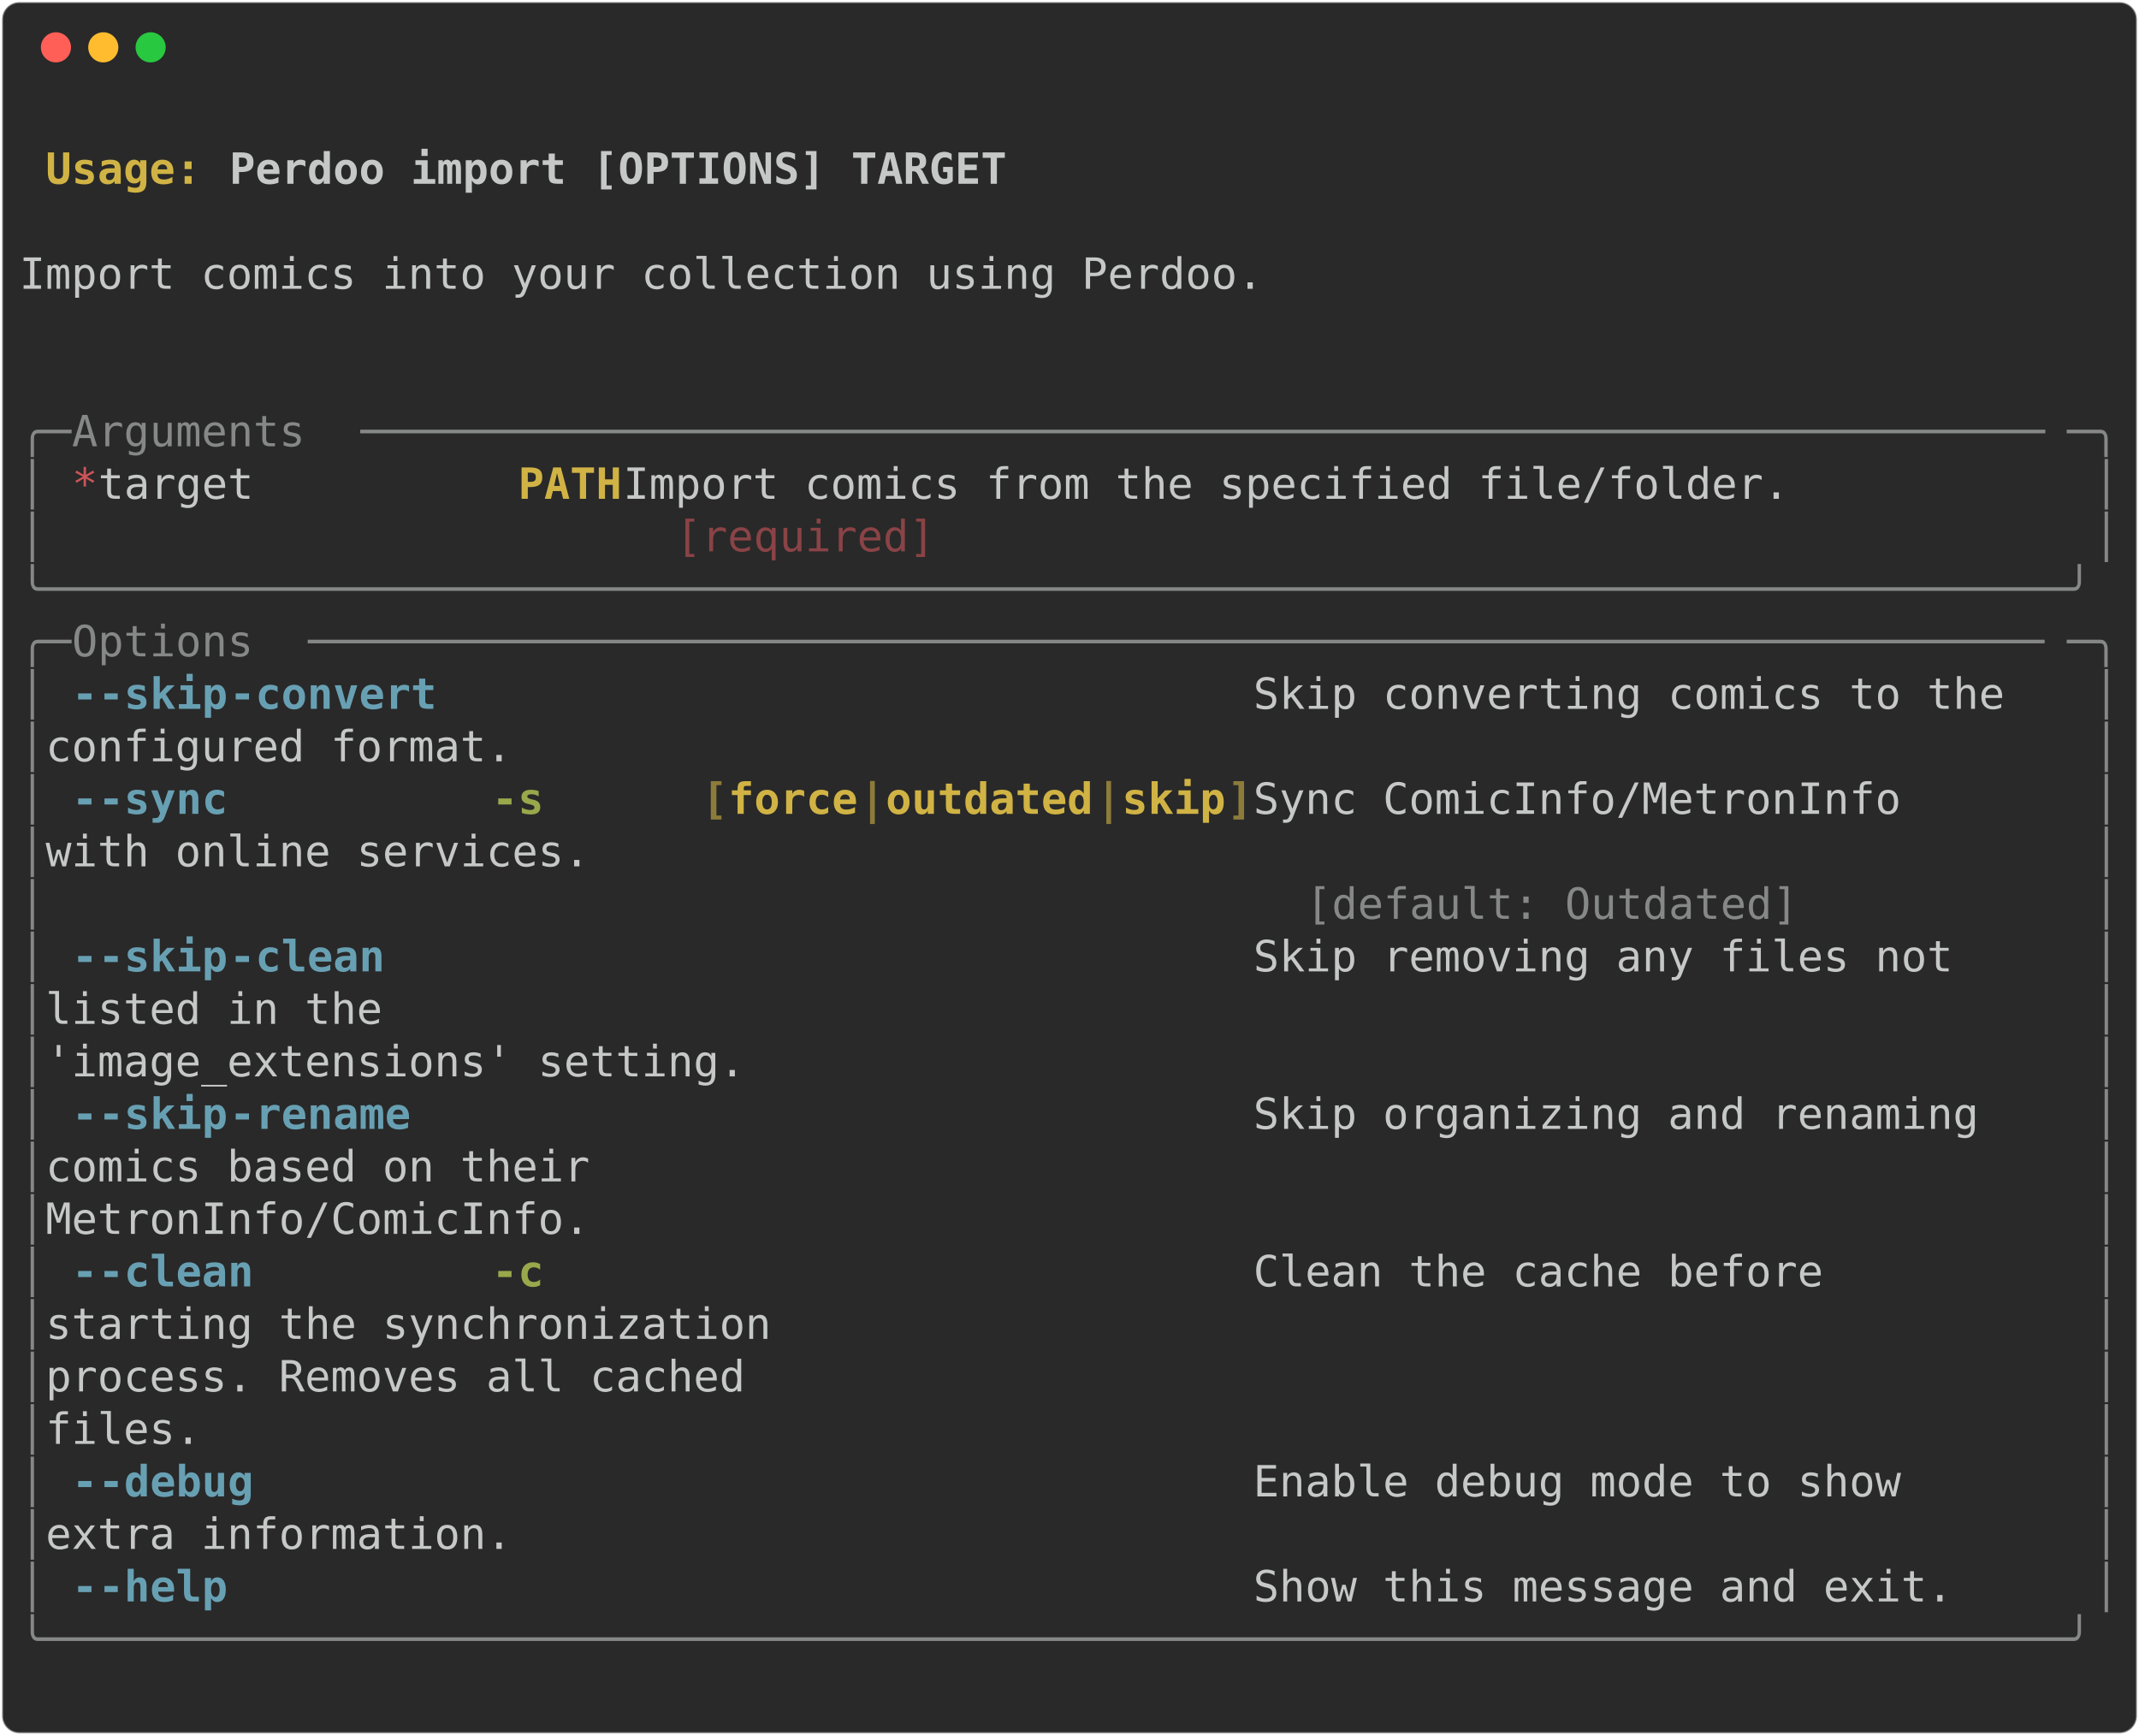
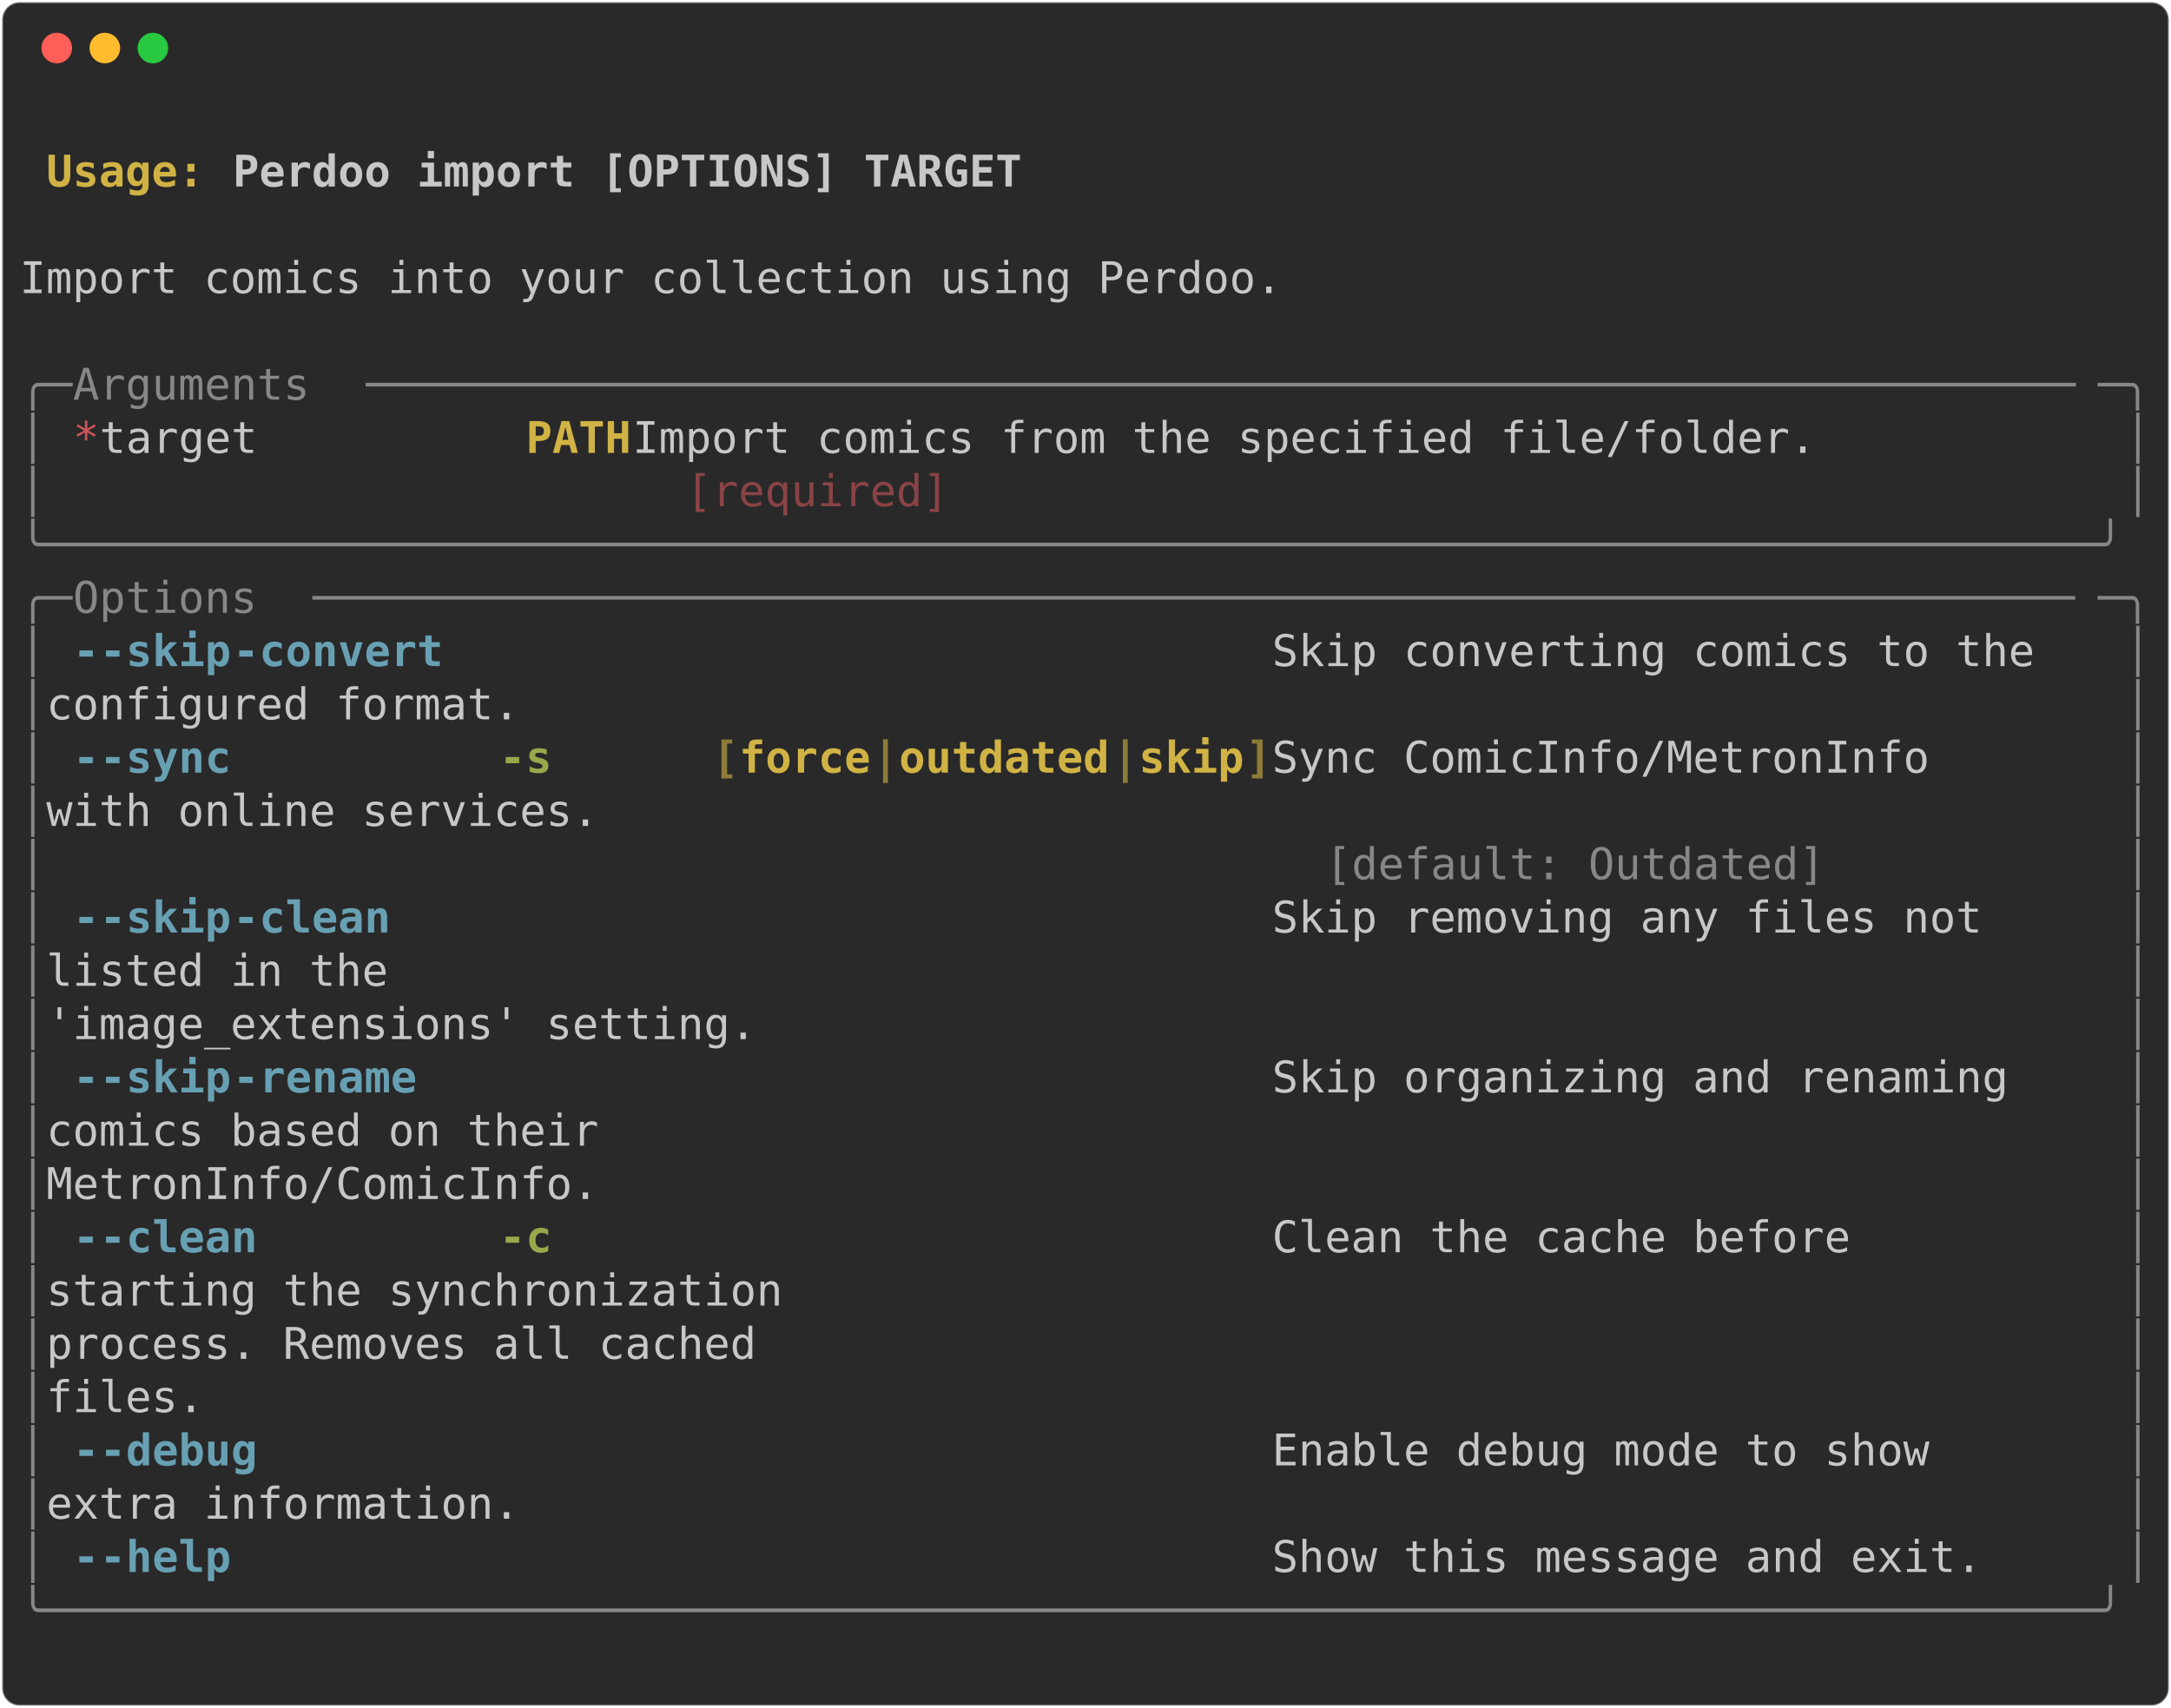
- <svg xmlns="http://www.w3.org/2000/svg" class="rich-terminal" viewBox="0 0 994 806.4">
+ <svg xmlns="http://www.w3.org/2000/svg" class="rich-terminal" viewBox="0 0 994 782.0">
  <style>

    @font-face {
        font-family: "Fira Code";
        src: local("FiraCode-Regular"),
                url("https://cdnjs.cloudflare.com/ajax/libs/firacode/6.2.0/woff2/FiraCode-Regular.woff2") format("woff2"),
                url("https://cdnjs.cloudflare.com/ajax/libs/firacode/6.2.0/woff/FiraCode-Regular.woff") format("woff");
        font-style: normal;
        font-weight: 400;
    }
    @font-face {
        font-family: "Fira Code";
        src: local("FiraCode-Bold"),
                url("https://cdnjs.cloudflare.com/ajax/libs/firacode/6.2.0/woff2/FiraCode-Bold.woff2") format("woff2"),
                url("https://cdnjs.cloudflare.com/ajax/libs/firacode/6.2.0/woff/FiraCode-Bold.woff") format("woff");
        font-style: bold;
        font-weight: 700;
    }

-     .terminal-4103779917-matrix {
+     .terminal-1538761887-matrix {
        font-family: Fira Code, monospace;
        font-size: 20px;
        line-height: 24.4px;
        font-variant-east-asian: full-width;
    }

-     .terminal-4103779917-title {
+     .terminal-1538761887-title {
        font-size: 18px;
        font-weight: bold;
        font-family: arial;
    }

-     .terminal-4103779917-r1 { fill: #c5c8c6;font-weight: bold }
- .terminal-4103779917-r2 { fill: #c5c8c6 }
- .terminal-4103779917-r3 { fill: #d0b344;font-weight: bold }
- .terminal-4103779917-r4 { fill: #868887 }
- .terminal-4103779917-r5 { fill: #cc555a }
- .terminal-4103779917-r6 { fill: #8a4346 }
- .terminal-4103779917-r7 { fill: #68a0b3;font-weight: bold }
- .terminal-4103779917-r8 { fill: #98a84b;font-weight: bold }
- .terminal-4103779917-r9 { fill: #8d7b39;font-weight: bold }
+     .terminal-1538761887-r1 { fill: #c5c8c6;font-weight: bold }
+ .terminal-1538761887-r2 { fill: #c5c8c6 }
+ .terminal-1538761887-r3 { fill: #d0b344;font-weight: bold }
+ .terminal-1538761887-r4 { fill: #868887 }
+ .terminal-1538761887-r5 { fill: #cc555a }
+ .terminal-1538761887-r6 { fill: #8a4346 }
+ .terminal-1538761887-r7 { fill: #68a0b3;font-weight: bold }
+ .terminal-1538761887-r8 { fill: #98a84b;font-weight: bold }
+ .terminal-1538761887-r9 { fill: #8d7b39;font-weight: bold }
    </style>
  <defs>
-     <clipPath id="terminal-4103779917-clip-terminal">
-       <rect x="0" y="0" width="975.0" height="755.4" />
-     </clipPath>
-     <clipPath id="terminal-4103779917-line-0">
+     <clipPath id="terminal-1538761887-clip-terminal">
+       <rect x="0" y="0" width="975.0" height="731.0" />
+     </clipPath>
+     <clipPath id="terminal-1538761887-line-0">
      <rect x="0" y="1.5" width="976" height="24.65" />
    </clipPath>
-     <clipPath id="terminal-4103779917-line-1">
+     <clipPath id="terminal-1538761887-line-1">
      <rect x="0" y="25.9" width="976" height="24.65" />
    </clipPath>
-     <clipPath id="terminal-4103779917-line-2">
+     <clipPath id="terminal-1538761887-line-2">
      <rect x="0" y="50.3" width="976" height="24.65" />
    </clipPath>
-     <clipPath id="terminal-4103779917-line-3">
+     <clipPath id="terminal-1538761887-line-3">
      <rect x="0" y="74.7" width="976" height="24.65" />
    </clipPath>
-     <clipPath id="terminal-4103779917-line-4">
+     <clipPath id="terminal-1538761887-line-4">
      <rect x="0" y="99.1" width="976" height="24.65" />
    </clipPath>
-     <clipPath id="terminal-4103779917-line-5">
+     <clipPath id="terminal-1538761887-line-5">
      <rect x="0" y="123.5" width="976" height="24.65" />
    </clipPath>
-     <clipPath id="terminal-4103779917-line-6">
+     <clipPath id="terminal-1538761887-line-6">
      <rect x="0" y="147.9" width="976" height="24.65" />
    </clipPath>
-     <clipPath id="terminal-4103779917-line-7">
+     <clipPath id="terminal-1538761887-line-7">
      <rect x="0" y="172.3" width="976" height="24.65" />
    </clipPath>
-     <clipPath id="terminal-4103779917-line-8">
+     <clipPath id="terminal-1538761887-line-8">
      <rect x="0" y="196.7" width="976" height="24.65" />
    </clipPath>
-     <clipPath id="terminal-4103779917-line-9">
+     <clipPath id="terminal-1538761887-line-9">
      <rect x="0" y="221.1" width="976" height="24.65" />
    </clipPath>
-     <clipPath id="terminal-4103779917-line-10">
+     <clipPath id="terminal-1538761887-line-10">
      <rect x="0" y="245.5" width="976" height="24.65" />
    </clipPath>
-     <clipPath id="terminal-4103779917-line-11">
+     <clipPath id="terminal-1538761887-line-11">
      <rect x="0" y="269.9" width="976" height="24.65" />
    </clipPath>
-     <clipPath id="terminal-4103779917-line-12">
+     <clipPath id="terminal-1538761887-line-12">
      <rect x="0" y="294.3" width="976" height="24.65" />
    </clipPath>
-     <clipPath id="terminal-4103779917-line-13">
+     <clipPath id="terminal-1538761887-line-13">
      <rect x="0" y="318.7" width="976" height="24.65" />
    </clipPath>
-     <clipPath id="terminal-4103779917-line-14">
+     <clipPath id="terminal-1538761887-line-14">
      <rect x="0" y="343.1" width="976" height="24.65" />
    </clipPath>
-     <clipPath id="terminal-4103779917-line-15">
+     <clipPath id="terminal-1538761887-line-15">
      <rect x="0" y="367.5" width="976" height="24.65" />
    </clipPath>
-     <clipPath id="terminal-4103779917-line-16">
+     <clipPath id="terminal-1538761887-line-16">
      <rect x="0" y="391.9" width="976" height="24.65" />
    </clipPath>
-     <clipPath id="terminal-4103779917-line-17">
+     <clipPath id="terminal-1538761887-line-17">
      <rect x="0" y="416.3" width="976" height="24.65" />
    </clipPath>
-     <clipPath id="terminal-4103779917-line-18">
+     <clipPath id="terminal-1538761887-line-18">
      <rect x="0" y="440.7" width="976" height="24.65" />
    </clipPath>
-     <clipPath id="terminal-4103779917-line-19">
+     <clipPath id="terminal-1538761887-line-19">
      <rect x="0" y="465.1" width="976" height="24.65" />
    </clipPath>
-     <clipPath id="terminal-4103779917-line-20">
+     <clipPath id="terminal-1538761887-line-20">
      <rect x="0" y="489.5" width="976" height="24.65" />
    </clipPath>
-     <clipPath id="terminal-4103779917-line-21">
+     <clipPath id="terminal-1538761887-line-21">
      <rect x="0" y="513.9" width="976" height="24.65" />
    </clipPath>
-     <clipPath id="terminal-4103779917-line-22">
+     <clipPath id="terminal-1538761887-line-22">
      <rect x="0" y="538.3" width="976" height="24.65" />
    </clipPath>
-     <clipPath id="terminal-4103779917-line-23">
+     <clipPath id="terminal-1538761887-line-23">
      <rect x="0" y="562.7" width="976" height="24.65" />
    </clipPath>
-     <clipPath id="terminal-4103779917-line-24">
+     <clipPath id="terminal-1538761887-line-24">
      <rect x="0" y="587.1" width="976" height="24.65" />
    </clipPath>
-     <clipPath id="terminal-4103779917-line-25">
+     <clipPath id="terminal-1538761887-line-25">
      <rect x="0" y="611.5" width="976" height="24.65" />
    </clipPath>
-     <clipPath id="terminal-4103779917-line-26">
+     <clipPath id="terminal-1538761887-line-26">
      <rect x="0" y="635.9" width="976" height="24.65" />
    </clipPath>
-     <clipPath id="terminal-4103779917-line-27">
+     <clipPath id="terminal-1538761887-line-27">
      <rect x="0" y="660.3" width="976" height="24.65" />
    </clipPath>
-     <clipPath id="terminal-4103779917-line-28">
+     <clipPath id="terminal-1538761887-line-28">
      <rect x="0" y="684.7" width="976" height="24.65" />
    </clipPath>
-     <clipPath id="terminal-4103779917-line-29">
-       <rect x="0" y="709.1" width="976" height="24.65" />
-     </clipPath>
  </defs>
-   <rect fill="#292929" stroke="rgba(255,255,255,0.35)" stroke-width="1" x="1" y="1" width="992" height="804.4" rx="8" />
+   <rect fill="#292929" stroke="rgba(255,255,255,0.35)" stroke-width="1" x="1" y="1" width="992" height="780" rx="8" />
  <g transform="translate(26,22)">
    <circle cx="0" cy="0" r="7" fill="#ff5f57" />
    <circle cx="22" cy="0" r="7" fill="#febc2e" />
    <circle cx="44" cy="0" r="7" fill="#28c840" />
  </g>
-   <g transform="translate(9, 41)" clip-path="url(#terminal-4103779917-clip-terminal)">
-     <g class="terminal-4103779917-matrix">
-       <text class="terminal-4103779917-r2" x="976" y="20" textLength="12.2" clip-path="url(#terminal-4103779917-line-0)">
- </text>
-       <text class="terminal-4103779917-r3" x="12.2" y="44.4" textLength="85.4" clip-path="url(#terminal-4103779917-line-1)">Usage: </text>
-       <text class="terminal-4103779917-r1" x="97.6" y="44.4" textLength="366" clip-path="url(#terminal-4103779917-line-1)">Perdoo import [OPTIONS] TARGET</text>
-       <text class="terminal-4103779917-r2" x="976" y="44.4" textLength="12.2" clip-path="url(#terminal-4103779917-line-1)">
- </text>
-       <text class="terminal-4103779917-r2" x="976" y="68.8" textLength="12.2" clip-path="url(#terminal-4103779917-line-2)">
- </text>
-       <text class="terminal-4103779917-r2" x="0" y="93.2" textLength="976" clip-path="url(#terminal-4103779917-line-3)"> Import comics into your collection using Perdoo.                               </text>
-       <text class="terminal-4103779917-r2" x="976" y="93.2" textLength="12.2" clip-path="url(#terminal-4103779917-line-3)">
- </text>
-       <text class="terminal-4103779917-r2" x="976" y="117.6" textLength="12.2" clip-path="url(#terminal-4103779917-line-4)">
- </text>
-       <text class="terminal-4103779917-r2" x="976" y="142" textLength="12.2" clip-path="url(#terminal-4103779917-line-5)">
- </text>
-       <text class="terminal-4103779917-r4" x="0" y="166.4" textLength="24.4" clip-path="url(#terminal-4103779917-line-6)">╭─</text>
-       <text class="terminal-4103779917-r4" x="24.4" y="166.4" textLength="134.2" clip-path="url(#terminal-4103779917-line-6)"> Arguments </text>
-       <text class="terminal-4103779917-r4" x="158.6" y="166.4" textLength="793" clip-path="url(#terminal-4103779917-line-6)">─────────────────────────────────────────────────────────────────</text>
-       <text class="terminal-4103779917-r4" x="951.6" y="166.4" textLength="24.4" clip-path="url(#terminal-4103779917-line-6)">─╮</text>
-       <text class="terminal-4103779917-r2" x="976" y="166.4" textLength="12.2" clip-path="url(#terminal-4103779917-line-6)">
- </text>
-       <text class="terminal-4103779917-r4" x="0" y="190.8" textLength="12.2" clip-path="url(#terminal-4103779917-line-7)">│</text>
-       <text class="terminal-4103779917-r5" x="24.4" y="190.8" textLength="12.2" clip-path="url(#terminal-4103779917-line-7)">*</text>
-       <text class="terminal-4103779917-r2" x="36.6" y="190.8" textLength="195.2" clip-path="url(#terminal-4103779917-line-7)">    target      </text>
-       <text class="terminal-4103779917-r3" x="231.8" y="190.8" textLength="48.8" clip-path="url(#terminal-4103779917-line-7)">PATH</text>
-       <text class="terminal-4103779917-r2" x="280.6" y="190.8" textLength="683.2" clip-path="url(#terminal-4103779917-line-7)">  Import comics from the specified file/folder.         </text>
-       <text class="terminal-4103779917-r4" x="963.8" y="190.8" textLength="12.2" clip-path="url(#terminal-4103779917-line-7)">│</text>
-       <text class="terminal-4103779917-r2" x="976" y="190.8" textLength="12.2" clip-path="url(#terminal-4103779917-line-7)">
- </text>
-       <text class="terminal-4103779917-r4" x="0" y="215.2" textLength="12.2" clip-path="url(#terminal-4103779917-line-8)">│</text>
-       <text class="terminal-4103779917-r6" x="305" y="215.2" textLength="549" clip-path="url(#terminal-4103779917-line-8)">[required]                                   </text>
-       <text class="terminal-4103779917-r4" x="963.8" y="215.2" textLength="12.2" clip-path="url(#terminal-4103779917-line-8)">│</text>
-       <text class="terminal-4103779917-r2" x="976" y="215.2" textLength="12.2" clip-path="url(#terminal-4103779917-line-8)">
- </text>
-       <text class="terminal-4103779917-r4" x="0" y="239.6" textLength="976" clip-path="url(#terminal-4103779917-line-9)">╰──────────────────────────────────────────────────────────────────────────────╯</text>
-       <text class="terminal-4103779917-r2" x="976" y="239.6" textLength="12.2" clip-path="url(#terminal-4103779917-line-9)">
- </text>
-       <text class="terminal-4103779917-r4" x="0" y="264" textLength="24.4" clip-path="url(#terminal-4103779917-line-10)">╭─</text>
-       <text class="terminal-4103779917-r4" x="24.4" y="264" textLength="109.8" clip-path="url(#terminal-4103779917-line-10)"> Options </text>
-       <text class="terminal-4103779917-r4" x="134.2" y="264" textLength="817.4" clip-path="url(#terminal-4103779917-line-10)">───────────────────────────────────────────────────────────────────</text>
-       <text class="terminal-4103779917-r4" x="951.6" y="264" textLength="24.4" clip-path="url(#terminal-4103779917-line-10)">─╮</text>
-       <text class="terminal-4103779917-r2" x="976" y="264" textLength="12.2" clip-path="url(#terminal-4103779917-line-10)">
- </text>
-       <text class="terminal-4103779917-r4" x="0" y="288.4" textLength="12.2" clip-path="url(#terminal-4103779917-line-11)">│</text>
-       <text class="terminal-4103779917-r7" x="24.4" y="288.4" textLength="12.2" clip-path="url(#terminal-4103779917-line-11)">-</text>
-       <text class="terminal-4103779917-r7" x="36.6" y="288.4" textLength="61" clip-path="url(#terminal-4103779917-line-11)">-skip</text>
-       <text class="terminal-4103779917-r7" x="97.6" y="288.4" textLength="97.6" clip-path="url(#terminal-4103779917-line-11)">-convert</text>
-       <text class="terminal-4103779917-r2" x="573.4" y="288.4" textLength="390.4" clip-path="url(#terminal-4103779917-line-11)">  Skip converting comics to the </text>
-       <text class="terminal-4103779917-r4" x="963.8" y="288.4" textLength="12.2" clip-path="url(#terminal-4103779917-line-11)">│</text>
-       <text class="terminal-4103779917-r2" x="976" y="288.4" textLength="12.2" clip-path="url(#terminal-4103779917-line-11)">
- </text>
-       <text class="terminal-4103779917-r4" x="0" y="312.8" textLength="12.2" clip-path="url(#terminal-4103779917-line-12)">│</text>
-       <text class="terminal-4103779917-r2" x="12.2" y="312.8" textLength="951.6" clip-path="url(#terminal-4103779917-line-12)">                                                configured format.            </text>
-       <text class="terminal-4103779917-r4" x="963.8" y="312.8" textLength="12.2" clip-path="url(#terminal-4103779917-line-12)">│</text>
-       <text class="terminal-4103779917-r2" x="976" y="312.8" textLength="12.2" clip-path="url(#terminal-4103779917-line-12)">
- </text>
-       <text class="terminal-4103779917-r4" x="0" y="337.2" textLength="12.2" clip-path="url(#terminal-4103779917-line-13)">│</text>
-       <text class="terminal-4103779917-r7" x="24.4" y="337.2" textLength="12.2" clip-path="url(#terminal-4103779917-line-13)">-</text>
-       <text class="terminal-4103779917-r7" x="36.6" y="337.2" textLength="61" clip-path="url(#terminal-4103779917-line-13)">-sync</text>
-       <text class="terminal-4103779917-r8" x="219.6" y="337.2" textLength="24.4" clip-path="url(#terminal-4103779917-line-13)">-s</text>
-       <text class="terminal-4103779917-r9" x="317.2" y="337.2" textLength="12.2" clip-path="url(#terminal-4103779917-line-13)">[</text>
-       <text class="terminal-4103779917-r3" x="329.4" y="337.2" textLength="61" clip-path="url(#terminal-4103779917-line-13)">force</text>
-       <text class="terminal-4103779917-r9" x="390.4" y="337.2" textLength="12.2" clip-path="url(#terminal-4103779917-line-13)">|</text>
-       <text class="terminal-4103779917-r3" x="402.6" y="337.2" textLength="97.6" clip-path="url(#terminal-4103779917-line-13)">outdated</text>
-       <text class="terminal-4103779917-r9" x="500.2" y="337.2" textLength="12.2" clip-path="url(#terminal-4103779917-line-13)">|</text>
-       <text class="terminal-4103779917-r3" x="512.4" y="337.2" textLength="48.8" clip-path="url(#terminal-4103779917-line-13)">skip</text>
-       <text class="terminal-4103779917-r9" x="561.2" y="337.2" textLength="12.2" clip-path="url(#terminal-4103779917-line-13)">]</text>
-       <text class="terminal-4103779917-r2" x="573.4" y="337.2" textLength="390.4" clip-path="url(#terminal-4103779917-line-13)">  Sync ComicInfo/MetronInfo     </text>
-       <text class="terminal-4103779917-r4" x="963.8" y="337.2" textLength="12.2" clip-path="url(#terminal-4103779917-line-13)">│</text>
-       <text class="terminal-4103779917-r2" x="976" y="337.2" textLength="12.2" clip-path="url(#terminal-4103779917-line-13)">
- </text>
-       <text class="terminal-4103779917-r4" x="0" y="361.6" textLength="12.2" clip-path="url(#terminal-4103779917-line-14)">│</text>
-       <text class="terminal-4103779917-r2" x="12.2" y="361.6" textLength="951.6" clip-path="url(#terminal-4103779917-line-14)">                                                with online services.         </text>
-       <text class="terminal-4103779917-r4" x="963.8" y="361.6" textLength="12.2" clip-path="url(#terminal-4103779917-line-14)">│</text>
-       <text class="terminal-4103779917-r2" x="976" y="361.6" textLength="12.2" clip-path="url(#terminal-4103779917-line-14)">
- </text>
-       <text class="terminal-4103779917-r4" x="0" y="386" textLength="12.2" clip-path="url(#terminal-4103779917-line-15)">│</text>
-       <text class="terminal-4103779917-r4" x="597.8" y="386" textLength="353.8" clip-path="url(#terminal-4103779917-line-15)">[default: Outdated]          </text>
-       <text class="terminal-4103779917-r4" x="963.8" y="386" textLength="12.2" clip-path="url(#terminal-4103779917-line-15)">│</text>
-       <text class="terminal-4103779917-r2" x="976" y="386" textLength="12.2" clip-path="url(#terminal-4103779917-line-15)">
- </text>
-       <text class="terminal-4103779917-r4" x="0" y="410.4" textLength="12.2" clip-path="url(#terminal-4103779917-line-16)">│</text>
-       <text class="terminal-4103779917-r7" x="24.4" y="410.4" textLength="12.2" clip-path="url(#terminal-4103779917-line-16)">-</text>
-       <text class="terminal-4103779917-r7" x="36.6" y="410.4" textLength="61" clip-path="url(#terminal-4103779917-line-16)">-skip</text>
-       <text class="terminal-4103779917-r7" x="97.6" y="410.4" textLength="73.2" clip-path="url(#terminal-4103779917-line-16)">-clean</text>
-       <text class="terminal-4103779917-r2" x="573.4" y="410.4" textLength="390.4" clip-path="url(#terminal-4103779917-line-16)">  Skip removing any files not   </text>
-       <text class="terminal-4103779917-r4" x="963.8" y="410.4" textLength="12.2" clip-path="url(#terminal-4103779917-line-16)">│</text>
-       <text class="terminal-4103779917-r2" x="976" y="410.4" textLength="12.2" clip-path="url(#terminal-4103779917-line-16)">
- </text>
-       <text class="terminal-4103779917-r4" x="0" y="434.8" textLength="12.2" clip-path="url(#terminal-4103779917-line-17)">│</text>
-       <text class="terminal-4103779917-r2" x="12.2" y="434.8" textLength="951.6" clip-path="url(#terminal-4103779917-line-17)">                                                listed in the                 </text>
-       <text class="terminal-4103779917-r4" x="963.8" y="434.8" textLength="12.2" clip-path="url(#terminal-4103779917-line-17)">│</text>
-       <text class="terminal-4103779917-r2" x="976" y="434.8" textLength="12.2" clip-path="url(#terminal-4103779917-line-17)">
- </text>
-       <text class="terminal-4103779917-r4" x="0" y="459.2" textLength="12.2" clip-path="url(#terminal-4103779917-line-18)">│</text>
-       <text class="terminal-4103779917-r2" x="12.2" y="459.2" textLength="951.6" clip-path="url(#terminal-4103779917-line-18)">                                                'image_extensions' setting.   </text>
-       <text class="terminal-4103779917-r4" x="963.8" y="459.2" textLength="12.2" clip-path="url(#terminal-4103779917-line-18)">│</text>
-       <text class="terminal-4103779917-r2" x="976" y="459.2" textLength="12.2" clip-path="url(#terminal-4103779917-line-18)">
- </text>
-       <text class="terminal-4103779917-r4" x="0" y="483.6" textLength="12.2" clip-path="url(#terminal-4103779917-line-19)">│</text>
-       <text class="terminal-4103779917-r7" x="24.4" y="483.6" textLength="12.2" clip-path="url(#terminal-4103779917-line-19)">-</text>
-       <text class="terminal-4103779917-r7" x="36.6" y="483.6" textLength="61" clip-path="url(#terminal-4103779917-line-19)">-skip</text>
-       <text class="terminal-4103779917-r7" x="97.6" y="483.6" textLength="85.4" clip-path="url(#terminal-4103779917-line-19)">-rename</text>
-       <text class="terminal-4103779917-r2" x="573.4" y="483.6" textLength="390.4" clip-path="url(#terminal-4103779917-line-19)">  Skip organizing and renaming  </text>
-       <text class="terminal-4103779917-r4" x="963.8" y="483.6" textLength="12.2" clip-path="url(#terminal-4103779917-line-19)">│</text>
-       <text class="terminal-4103779917-r2" x="976" y="483.6" textLength="12.2" clip-path="url(#terminal-4103779917-line-19)">
- </text>
-       <text class="terminal-4103779917-r4" x="0" y="508" textLength="12.2" clip-path="url(#terminal-4103779917-line-20)">│</text>
-       <text class="terminal-4103779917-r2" x="12.2" y="508" textLength="951.6" clip-path="url(#terminal-4103779917-line-20)">                                                comics based on their         </text>
-       <text class="terminal-4103779917-r4" x="963.8" y="508" textLength="12.2" clip-path="url(#terminal-4103779917-line-20)">│</text>
-       <text class="terminal-4103779917-r2" x="976" y="508" textLength="12.2" clip-path="url(#terminal-4103779917-line-20)">
- </text>
-       <text class="terminal-4103779917-r4" x="0" y="532.4" textLength="12.2" clip-path="url(#terminal-4103779917-line-21)">│</text>
-       <text class="terminal-4103779917-r2" x="12.2" y="532.4" textLength="951.6" clip-path="url(#terminal-4103779917-line-21)">                                                MetronInfo/ComicInfo.         </text>
-       <text class="terminal-4103779917-r4" x="963.8" y="532.4" textLength="12.2" clip-path="url(#terminal-4103779917-line-21)">│</text>
-       <text class="terminal-4103779917-r2" x="976" y="532.4" textLength="12.2" clip-path="url(#terminal-4103779917-line-21)">
- </text>
-       <text class="terminal-4103779917-r4" x="0" y="556.8" textLength="12.2" clip-path="url(#terminal-4103779917-line-22)">│</text>
-       <text class="terminal-4103779917-r7" x="24.4" y="556.8" textLength="12.2" clip-path="url(#terminal-4103779917-line-22)">-</text>
-       <text class="terminal-4103779917-r7" x="36.6" y="556.8" textLength="73.2" clip-path="url(#terminal-4103779917-line-22)">-clean</text>
-       <text class="terminal-4103779917-r8" x="219.6" y="556.8" textLength="24.4" clip-path="url(#terminal-4103779917-line-22)">-c</text>
-       <text class="terminal-4103779917-r2" x="573.4" y="556.8" textLength="390.4" clip-path="url(#terminal-4103779917-line-22)">  Clean the cache before        </text>
-       <text class="terminal-4103779917-r4" x="963.8" y="556.8" textLength="12.2" clip-path="url(#terminal-4103779917-line-22)">│</text>
-       <text class="terminal-4103779917-r2" x="976" y="556.8" textLength="12.2" clip-path="url(#terminal-4103779917-line-22)">
- </text>
-       <text class="terminal-4103779917-r4" x="0" y="581.2" textLength="12.2" clip-path="url(#terminal-4103779917-line-23)">│</text>
-       <text class="terminal-4103779917-r2" x="12.2" y="581.2" textLength="951.6" clip-path="url(#terminal-4103779917-line-23)">                                                starting the synchronization  </text>
-       <text class="terminal-4103779917-r4" x="963.8" y="581.2" textLength="12.2" clip-path="url(#terminal-4103779917-line-23)">│</text>
-       <text class="terminal-4103779917-r2" x="976" y="581.2" textLength="12.2" clip-path="url(#terminal-4103779917-line-23)">
- </text>
-       <text class="terminal-4103779917-r4" x="0" y="605.6" textLength="12.2" clip-path="url(#terminal-4103779917-line-24)">│</text>
-       <text class="terminal-4103779917-r2" x="12.2" y="605.6" textLength="951.6" clip-path="url(#terminal-4103779917-line-24)">                                                process. Removes all cached   </text>
-       <text class="terminal-4103779917-r4" x="963.8" y="605.6" textLength="12.2" clip-path="url(#terminal-4103779917-line-24)">│</text>
-       <text class="terminal-4103779917-r2" x="976" y="605.6" textLength="12.2" clip-path="url(#terminal-4103779917-line-24)">
- </text>
-       <text class="terminal-4103779917-r4" x="0" y="630" textLength="12.2" clip-path="url(#terminal-4103779917-line-25)">│</text>
-       <text class="terminal-4103779917-r2" x="12.2" y="630" textLength="951.6" clip-path="url(#terminal-4103779917-line-25)">                                                files.                        </text>
-       <text class="terminal-4103779917-r4" x="963.8" y="630" textLength="12.2" clip-path="url(#terminal-4103779917-line-25)">│</text>
-       <text class="terminal-4103779917-r2" x="976" y="630" textLength="12.2" clip-path="url(#terminal-4103779917-line-25)">
- </text>
-       <text class="terminal-4103779917-r4" x="0" y="654.4" textLength="12.2" clip-path="url(#terminal-4103779917-line-26)">│</text>
-       <text class="terminal-4103779917-r7" x="24.4" y="654.4" textLength="12.2" clip-path="url(#terminal-4103779917-line-26)">-</text>
-       <text class="terminal-4103779917-r7" x="36.6" y="654.4" textLength="73.2" clip-path="url(#terminal-4103779917-line-26)">-debug</text>
-       <text class="terminal-4103779917-r2" x="573.4" y="654.4" textLength="390.4" clip-path="url(#terminal-4103779917-line-26)">  Enable debug mode to show     </text>
-       <text class="terminal-4103779917-r4" x="963.8" y="654.4" textLength="12.2" clip-path="url(#terminal-4103779917-line-26)">│</text>
-       <text class="terminal-4103779917-r2" x="976" y="654.4" textLength="12.2" clip-path="url(#terminal-4103779917-line-26)">
- </text>
-       <text class="terminal-4103779917-r4" x="0" y="678.8" textLength="12.2" clip-path="url(#terminal-4103779917-line-27)">│</text>
-       <text class="terminal-4103779917-r2" x="12.2" y="678.8" textLength="951.6" clip-path="url(#terminal-4103779917-line-27)">                                                extra information.            </text>
-       <text class="terminal-4103779917-r4" x="963.8" y="678.8" textLength="12.2" clip-path="url(#terminal-4103779917-line-27)">│</text>
-       <text class="terminal-4103779917-r2" x="976" y="678.8" textLength="12.2" clip-path="url(#terminal-4103779917-line-27)">
- </text>
-       <text class="terminal-4103779917-r4" x="0" y="703.2" textLength="12.2" clip-path="url(#terminal-4103779917-line-28)">│</text>
-       <text class="terminal-4103779917-r7" x="24.4" y="703.2" textLength="12.2" clip-path="url(#terminal-4103779917-line-28)">-</text>
-       <text class="terminal-4103779917-r7" x="36.6" y="703.2" textLength="61" clip-path="url(#terminal-4103779917-line-28)">-help</text>
-       <text class="terminal-4103779917-r2" x="573.4" y="703.2" textLength="390.4" clip-path="url(#terminal-4103779917-line-28)">  Show this message and exit.   </text>
-       <text class="terminal-4103779917-r4" x="963.8" y="703.2" textLength="12.2" clip-path="url(#terminal-4103779917-line-28)">│</text>
-       <text class="terminal-4103779917-r2" x="976" y="703.2" textLength="12.2" clip-path="url(#terminal-4103779917-line-28)">
- </text>
-       <text class="terminal-4103779917-r4" x="0" y="727.6" textLength="976" clip-path="url(#terminal-4103779917-line-29)">╰──────────────────────────────────────────────────────────────────────────────╯</text>
-       <text class="terminal-4103779917-r2" x="976" y="727.6" textLength="12.2" clip-path="url(#terminal-4103779917-line-29)">
- </text>
-       <text class="terminal-4103779917-r2" x="976" y="752" textLength="12.2" clip-path="url(#terminal-4103779917-line-30)">
+   <g transform="translate(9, 41)" clip-path="url(#terminal-1538761887-clip-terminal)">
+     <g class="terminal-1538761887-matrix">
+       <text class="terminal-1538761887-r2" x="976" y="20" textLength="12.2" clip-path="url(#terminal-1538761887-line-0)">
+ </text>
+       <text class="terminal-1538761887-r3" x="12.2" y="44.4" textLength="85.4" clip-path="url(#terminal-1538761887-line-1)">Usage: </text>
+       <text class="terminal-1538761887-r1" x="97.6" y="44.4" textLength="366" clip-path="url(#terminal-1538761887-line-1)">Perdoo import [OPTIONS] TARGET</text>
+       <text class="terminal-1538761887-r2" x="976" y="44.4" textLength="12.2" clip-path="url(#terminal-1538761887-line-1)">
+ </text>
+       <text class="terminal-1538761887-r2" x="976" y="68.8" textLength="12.2" clip-path="url(#terminal-1538761887-line-2)">
+ </text>
+       <text class="terminal-1538761887-r2" x="0" y="93.2" textLength="976" clip-path="url(#terminal-1538761887-line-3)"> Import comics into your collection using Perdoo.                               </text>
+       <text class="terminal-1538761887-r2" x="976" y="93.2" textLength="12.2" clip-path="url(#terminal-1538761887-line-3)">
+ </text>
+       <text class="terminal-1538761887-r2" x="976" y="117.6" textLength="12.2" clip-path="url(#terminal-1538761887-line-4)">
+ </text>
+       <text class="terminal-1538761887-r4" x="0" y="142" textLength="24.4" clip-path="url(#terminal-1538761887-line-5)">╭─</text>
+       <text class="terminal-1538761887-r4" x="24.4" y="142" textLength="134.2" clip-path="url(#terminal-1538761887-line-5)"> Arguments </text>
+       <text class="terminal-1538761887-r4" x="158.6" y="142" textLength="793" clip-path="url(#terminal-1538761887-line-5)">─────────────────────────────────────────────────────────────────</text>
+       <text class="terminal-1538761887-r4" x="951.6" y="142" textLength="24.4" clip-path="url(#terminal-1538761887-line-5)">─╮</text>
+       <text class="terminal-1538761887-r2" x="976" y="142" textLength="12.2" clip-path="url(#terminal-1538761887-line-5)">
+ </text>
+       <text class="terminal-1538761887-r4" x="0" y="166.4" textLength="12.2" clip-path="url(#terminal-1538761887-line-6)">│</text>
+       <text class="terminal-1538761887-r5" x="24.4" y="166.4" textLength="12.2" clip-path="url(#terminal-1538761887-line-6)">*</text>
+       <text class="terminal-1538761887-r2" x="36.6" y="166.4" textLength="195.2" clip-path="url(#terminal-1538761887-line-6)">    target      </text>
+       <text class="terminal-1538761887-r3" x="231.8" y="166.4" textLength="48.8" clip-path="url(#terminal-1538761887-line-6)">PATH</text>
+       <text class="terminal-1538761887-r2" x="280.6" y="166.4" textLength="683.2" clip-path="url(#terminal-1538761887-line-6)">  Import comics from the specified file/folder.         </text>
+       <text class="terminal-1538761887-r4" x="963.8" y="166.4" textLength="12.2" clip-path="url(#terminal-1538761887-line-6)">│</text>
+       <text class="terminal-1538761887-r2" x="976" y="166.4" textLength="12.2" clip-path="url(#terminal-1538761887-line-6)">
+ </text>
+       <text class="terminal-1538761887-r4" x="0" y="190.8" textLength="12.2" clip-path="url(#terminal-1538761887-line-7)">│</text>
+       <text class="terminal-1538761887-r6" x="305" y="190.8" textLength="549" clip-path="url(#terminal-1538761887-line-7)">[required]                                   </text>
+       <text class="terminal-1538761887-r4" x="963.8" y="190.8" textLength="12.2" clip-path="url(#terminal-1538761887-line-7)">│</text>
+       <text class="terminal-1538761887-r2" x="976" y="190.8" textLength="12.2" clip-path="url(#terminal-1538761887-line-7)">
+ </text>
+       <text class="terminal-1538761887-r4" x="0" y="215.2" textLength="976" clip-path="url(#terminal-1538761887-line-8)">╰──────────────────────────────────────────────────────────────────────────────╯</text>
+       <text class="terminal-1538761887-r2" x="976" y="215.2" textLength="12.2" clip-path="url(#terminal-1538761887-line-8)">
+ </text>
+       <text class="terminal-1538761887-r4" x="0" y="239.6" textLength="24.4" clip-path="url(#terminal-1538761887-line-9)">╭─</text>
+       <text class="terminal-1538761887-r4" x="24.4" y="239.6" textLength="109.8" clip-path="url(#terminal-1538761887-line-9)"> Options </text>
+       <text class="terminal-1538761887-r4" x="134.2" y="239.6" textLength="817.4" clip-path="url(#terminal-1538761887-line-9)">───────────────────────────────────────────────────────────────────</text>
+       <text class="terminal-1538761887-r4" x="951.6" y="239.6" textLength="24.4" clip-path="url(#terminal-1538761887-line-9)">─╮</text>
+       <text class="terminal-1538761887-r2" x="976" y="239.6" textLength="12.2" clip-path="url(#terminal-1538761887-line-9)">
+ </text>
+       <text class="terminal-1538761887-r4" x="0" y="264" textLength="12.2" clip-path="url(#terminal-1538761887-line-10)">│</text>
+       <text class="terminal-1538761887-r7" x="24.4" y="264" textLength="12.2" clip-path="url(#terminal-1538761887-line-10)">-</text>
+       <text class="terminal-1538761887-r7" x="36.6" y="264" textLength="61" clip-path="url(#terminal-1538761887-line-10)">-skip</text>
+       <text class="terminal-1538761887-r7" x="97.6" y="264" textLength="97.6" clip-path="url(#terminal-1538761887-line-10)">-convert</text>
+       <text class="terminal-1538761887-r2" x="573.4" y="264" textLength="390.4" clip-path="url(#terminal-1538761887-line-10)">  Skip converting comics to the </text>
+       <text class="terminal-1538761887-r4" x="963.8" y="264" textLength="12.2" clip-path="url(#terminal-1538761887-line-10)">│</text>
+       <text class="terminal-1538761887-r2" x="976" y="264" textLength="12.2" clip-path="url(#terminal-1538761887-line-10)">
+ </text>
+       <text class="terminal-1538761887-r4" x="0" y="288.4" textLength="12.2" clip-path="url(#terminal-1538761887-line-11)">│</text>
+       <text class="terminal-1538761887-r2" x="12.2" y="288.4" textLength="951.6" clip-path="url(#terminal-1538761887-line-11)">                                                configured format.            </text>
+       <text class="terminal-1538761887-r4" x="963.8" y="288.4" textLength="12.2" clip-path="url(#terminal-1538761887-line-11)">│</text>
+       <text class="terminal-1538761887-r2" x="976" y="288.4" textLength="12.2" clip-path="url(#terminal-1538761887-line-11)">
+ </text>
+       <text class="terminal-1538761887-r4" x="0" y="312.8" textLength="12.2" clip-path="url(#terminal-1538761887-line-12)">│</text>
+       <text class="terminal-1538761887-r7" x="24.4" y="312.8" textLength="12.2" clip-path="url(#terminal-1538761887-line-12)">-</text>
+       <text class="terminal-1538761887-r7" x="36.6" y="312.8" textLength="61" clip-path="url(#terminal-1538761887-line-12)">-sync</text>
+       <text class="terminal-1538761887-r8" x="219.6" y="312.8" textLength="24.4" clip-path="url(#terminal-1538761887-line-12)">-s</text>
+       <text class="terminal-1538761887-r9" x="317.2" y="312.8" textLength="12.2" clip-path="url(#terminal-1538761887-line-12)">[</text>
+       <text class="terminal-1538761887-r3" x="329.4" y="312.8" textLength="61" clip-path="url(#terminal-1538761887-line-12)">force</text>
+       <text class="terminal-1538761887-r9" x="390.4" y="312.8" textLength="12.2" clip-path="url(#terminal-1538761887-line-12)">|</text>
+       <text class="terminal-1538761887-r3" x="402.6" y="312.8" textLength="97.6" clip-path="url(#terminal-1538761887-line-12)">outdated</text>
+       <text class="terminal-1538761887-r9" x="500.2" y="312.8" textLength="12.2" clip-path="url(#terminal-1538761887-line-12)">|</text>
+       <text class="terminal-1538761887-r3" x="512.4" y="312.8" textLength="48.8" clip-path="url(#terminal-1538761887-line-12)">skip</text>
+       <text class="terminal-1538761887-r9" x="561.2" y="312.8" textLength="12.2" clip-path="url(#terminal-1538761887-line-12)">]</text>
+       <text class="terminal-1538761887-r2" x="573.4" y="312.8" textLength="390.4" clip-path="url(#terminal-1538761887-line-12)">  Sync ComicInfo/MetronInfo     </text>
+       <text class="terminal-1538761887-r4" x="963.8" y="312.8" textLength="12.2" clip-path="url(#terminal-1538761887-line-12)">│</text>
+       <text class="terminal-1538761887-r2" x="976" y="312.8" textLength="12.2" clip-path="url(#terminal-1538761887-line-12)">
+ </text>
+       <text class="terminal-1538761887-r4" x="0" y="337.2" textLength="12.2" clip-path="url(#terminal-1538761887-line-13)">│</text>
+       <text class="terminal-1538761887-r2" x="12.2" y="337.2" textLength="951.6" clip-path="url(#terminal-1538761887-line-13)">                                                with online services.         </text>
+       <text class="terminal-1538761887-r4" x="963.8" y="337.2" textLength="12.2" clip-path="url(#terminal-1538761887-line-13)">│</text>
+       <text class="terminal-1538761887-r2" x="976" y="337.2" textLength="12.2" clip-path="url(#terminal-1538761887-line-13)">
+ </text>
+       <text class="terminal-1538761887-r4" x="0" y="361.6" textLength="12.2" clip-path="url(#terminal-1538761887-line-14)">│</text>
+       <text class="terminal-1538761887-r4" x="597.8" y="361.6" textLength="353.8" clip-path="url(#terminal-1538761887-line-14)">[default: Outdated]          </text>
+       <text class="terminal-1538761887-r4" x="963.8" y="361.6" textLength="12.2" clip-path="url(#terminal-1538761887-line-14)">│</text>
+       <text class="terminal-1538761887-r2" x="976" y="361.6" textLength="12.2" clip-path="url(#terminal-1538761887-line-14)">
+ </text>
+       <text class="terminal-1538761887-r4" x="0" y="386" textLength="12.2" clip-path="url(#terminal-1538761887-line-15)">│</text>
+       <text class="terminal-1538761887-r7" x="24.4" y="386" textLength="12.2" clip-path="url(#terminal-1538761887-line-15)">-</text>
+       <text class="terminal-1538761887-r7" x="36.6" y="386" textLength="61" clip-path="url(#terminal-1538761887-line-15)">-skip</text>
+       <text class="terminal-1538761887-r7" x="97.6" y="386" textLength="73.2" clip-path="url(#terminal-1538761887-line-15)">-clean</text>
+       <text class="terminal-1538761887-r2" x="573.4" y="386" textLength="390.4" clip-path="url(#terminal-1538761887-line-15)">  Skip removing any files not   </text>
+       <text class="terminal-1538761887-r4" x="963.8" y="386" textLength="12.2" clip-path="url(#terminal-1538761887-line-15)">│</text>
+       <text class="terminal-1538761887-r2" x="976" y="386" textLength="12.2" clip-path="url(#terminal-1538761887-line-15)">
+ </text>
+       <text class="terminal-1538761887-r4" x="0" y="410.4" textLength="12.2" clip-path="url(#terminal-1538761887-line-16)">│</text>
+       <text class="terminal-1538761887-r2" x="12.2" y="410.4" textLength="951.6" clip-path="url(#terminal-1538761887-line-16)">                                                listed in the                 </text>
+       <text class="terminal-1538761887-r4" x="963.8" y="410.4" textLength="12.2" clip-path="url(#terminal-1538761887-line-16)">│</text>
+       <text class="terminal-1538761887-r2" x="976" y="410.4" textLength="12.2" clip-path="url(#terminal-1538761887-line-16)">
+ </text>
+       <text class="terminal-1538761887-r4" x="0" y="434.8" textLength="12.2" clip-path="url(#terminal-1538761887-line-17)">│</text>
+       <text class="terminal-1538761887-r2" x="12.2" y="434.8" textLength="951.6" clip-path="url(#terminal-1538761887-line-17)">                                                'image_extensions' setting.   </text>
+       <text class="terminal-1538761887-r4" x="963.8" y="434.8" textLength="12.2" clip-path="url(#terminal-1538761887-line-17)">│</text>
+       <text class="terminal-1538761887-r2" x="976" y="434.8" textLength="12.2" clip-path="url(#terminal-1538761887-line-17)">
+ </text>
+       <text class="terminal-1538761887-r4" x="0" y="459.2" textLength="12.2" clip-path="url(#terminal-1538761887-line-18)">│</text>
+       <text class="terminal-1538761887-r7" x="24.4" y="459.2" textLength="12.2" clip-path="url(#terminal-1538761887-line-18)">-</text>
+       <text class="terminal-1538761887-r7" x="36.6" y="459.2" textLength="61" clip-path="url(#terminal-1538761887-line-18)">-skip</text>
+       <text class="terminal-1538761887-r7" x="97.6" y="459.2" textLength="85.4" clip-path="url(#terminal-1538761887-line-18)">-rename</text>
+       <text class="terminal-1538761887-r2" x="573.4" y="459.2" textLength="390.4" clip-path="url(#terminal-1538761887-line-18)">  Skip organizing and renaming  </text>
+       <text class="terminal-1538761887-r4" x="963.8" y="459.2" textLength="12.2" clip-path="url(#terminal-1538761887-line-18)">│</text>
+       <text class="terminal-1538761887-r2" x="976" y="459.2" textLength="12.2" clip-path="url(#terminal-1538761887-line-18)">
+ </text>
+       <text class="terminal-1538761887-r4" x="0" y="483.6" textLength="12.2" clip-path="url(#terminal-1538761887-line-19)">│</text>
+       <text class="terminal-1538761887-r2" x="12.2" y="483.6" textLength="951.6" clip-path="url(#terminal-1538761887-line-19)">                                                comics based on their         </text>
+       <text class="terminal-1538761887-r4" x="963.8" y="483.6" textLength="12.2" clip-path="url(#terminal-1538761887-line-19)">│</text>
+       <text class="terminal-1538761887-r2" x="976" y="483.6" textLength="12.2" clip-path="url(#terminal-1538761887-line-19)">
+ </text>
+       <text class="terminal-1538761887-r4" x="0" y="508" textLength="12.2" clip-path="url(#terminal-1538761887-line-20)">│</text>
+       <text class="terminal-1538761887-r2" x="12.2" y="508" textLength="951.6" clip-path="url(#terminal-1538761887-line-20)">                                                MetronInfo/ComicInfo.         </text>
+       <text class="terminal-1538761887-r4" x="963.8" y="508" textLength="12.2" clip-path="url(#terminal-1538761887-line-20)">│</text>
+       <text class="terminal-1538761887-r2" x="976" y="508" textLength="12.2" clip-path="url(#terminal-1538761887-line-20)">
+ </text>
+       <text class="terminal-1538761887-r4" x="0" y="532.4" textLength="12.2" clip-path="url(#terminal-1538761887-line-21)">│</text>
+       <text class="terminal-1538761887-r7" x="24.4" y="532.4" textLength="12.2" clip-path="url(#terminal-1538761887-line-21)">-</text>
+       <text class="terminal-1538761887-r7" x="36.6" y="532.4" textLength="73.2" clip-path="url(#terminal-1538761887-line-21)">-clean</text>
+       <text class="terminal-1538761887-r8" x="219.6" y="532.4" textLength="24.4" clip-path="url(#terminal-1538761887-line-21)">-c</text>
+       <text class="terminal-1538761887-r2" x="573.4" y="532.4" textLength="390.4" clip-path="url(#terminal-1538761887-line-21)">  Clean the cache before        </text>
+       <text class="terminal-1538761887-r4" x="963.8" y="532.4" textLength="12.2" clip-path="url(#terminal-1538761887-line-21)">│</text>
+       <text class="terminal-1538761887-r2" x="976" y="532.4" textLength="12.2" clip-path="url(#terminal-1538761887-line-21)">
+ </text>
+       <text class="terminal-1538761887-r4" x="0" y="556.8" textLength="12.2" clip-path="url(#terminal-1538761887-line-22)">│</text>
+       <text class="terminal-1538761887-r2" x="12.2" y="556.8" textLength="951.6" clip-path="url(#terminal-1538761887-line-22)">                                                starting the synchronization  </text>
+       <text class="terminal-1538761887-r4" x="963.8" y="556.8" textLength="12.2" clip-path="url(#terminal-1538761887-line-22)">│</text>
+       <text class="terminal-1538761887-r2" x="976" y="556.8" textLength="12.2" clip-path="url(#terminal-1538761887-line-22)">
+ </text>
+       <text class="terminal-1538761887-r4" x="0" y="581.2" textLength="12.2" clip-path="url(#terminal-1538761887-line-23)">│</text>
+       <text class="terminal-1538761887-r2" x="12.2" y="581.2" textLength="951.6" clip-path="url(#terminal-1538761887-line-23)">                                                process. Removes all cached   </text>
+       <text class="terminal-1538761887-r4" x="963.8" y="581.2" textLength="12.2" clip-path="url(#terminal-1538761887-line-23)">│</text>
+       <text class="terminal-1538761887-r2" x="976" y="581.2" textLength="12.2" clip-path="url(#terminal-1538761887-line-23)">
+ </text>
+       <text class="terminal-1538761887-r4" x="0" y="605.6" textLength="12.2" clip-path="url(#terminal-1538761887-line-24)">│</text>
+       <text class="terminal-1538761887-r2" x="12.2" y="605.6" textLength="951.6" clip-path="url(#terminal-1538761887-line-24)">                                                files.                        </text>
+       <text class="terminal-1538761887-r4" x="963.8" y="605.6" textLength="12.2" clip-path="url(#terminal-1538761887-line-24)">│</text>
+       <text class="terminal-1538761887-r2" x="976" y="605.6" textLength="12.2" clip-path="url(#terminal-1538761887-line-24)">
+ </text>
+       <text class="terminal-1538761887-r4" x="0" y="630" textLength="12.2" clip-path="url(#terminal-1538761887-line-25)">│</text>
+       <text class="terminal-1538761887-r7" x="24.4" y="630" textLength="12.2" clip-path="url(#terminal-1538761887-line-25)">-</text>
+       <text class="terminal-1538761887-r7" x="36.6" y="630" textLength="73.2" clip-path="url(#terminal-1538761887-line-25)">-debug</text>
+       <text class="terminal-1538761887-r2" x="573.4" y="630" textLength="390.4" clip-path="url(#terminal-1538761887-line-25)">  Enable debug mode to show     </text>
+       <text class="terminal-1538761887-r4" x="963.8" y="630" textLength="12.2" clip-path="url(#terminal-1538761887-line-25)">│</text>
+       <text class="terminal-1538761887-r2" x="976" y="630" textLength="12.2" clip-path="url(#terminal-1538761887-line-25)">
+ </text>
+       <text class="terminal-1538761887-r4" x="0" y="654.4" textLength="12.2" clip-path="url(#terminal-1538761887-line-26)">│</text>
+       <text class="terminal-1538761887-r2" x="12.2" y="654.4" textLength="951.6" clip-path="url(#terminal-1538761887-line-26)">                                                extra information.            </text>
+       <text class="terminal-1538761887-r4" x="963.8" y="654.4" textLength="12.2" clip-path="url(#terminal-1538761887-line-26)">│</text>
+       <text class="terminal-1538761887-r2" x="976" y="654.4" textLength="12.2" clip-path="url(#terminal-1538761887-line-26)">
+ </text>
+       <text class="terminal-1538761887-r4" x="0" y="678.8" textLength="12.2" clip-path="url(#terminal-1538761887-line-27)">│</text>
+       <text class="terminal-1538761887-r7" x="24.4" y="678.8" textLength="12.2" clip-path="url(#terminal-1538761887-line-27)">-</text>
+       <text class="terminal-1538761887-r7" x="36.6" y="678.8" textLength="61" clip-path="url(#terminal-1538761887-line-27)">-help</text>
+       <text class="terminal-1538761887-r2" x="573.4" y="678.8" textLength="390.4" clip-path="url(#terminal-1538761887-line-27)">  Show this message and exit.   </text>
+       <text class="terminal-1538761887-r4" x="963.8" y="678.8" textLength="12.2" clip-path="url(#terminal-1538761887-line-27)">│</text>
+       <text class="terminal-1538761887-r2" x="976" y="678.8" textLength="12.2" clip-path="url(#terminal-1538761887-line-27)">
+ </text>
+       <text class="terminal-1538761887-r4" x="0" y="703.2" textLength="976" clip-path="url(#terminal-1538761887-line-28)">╰──────────────────────────────────────────────────────────────────────────────╯</text>
+       <text class="terminal-1538761887-r2" x="976" y="703.2" textLength="12.2" clip-path="url(#terminal-1538761887-line-28)">
+ </text>
+       <text class="terminal-1538761887-r2" x="976" y="727.6" textLength="12.2" clip-path="url(#terminal-1538761887-line-29)">
</text>
    </g>
  </g>
</svg>
